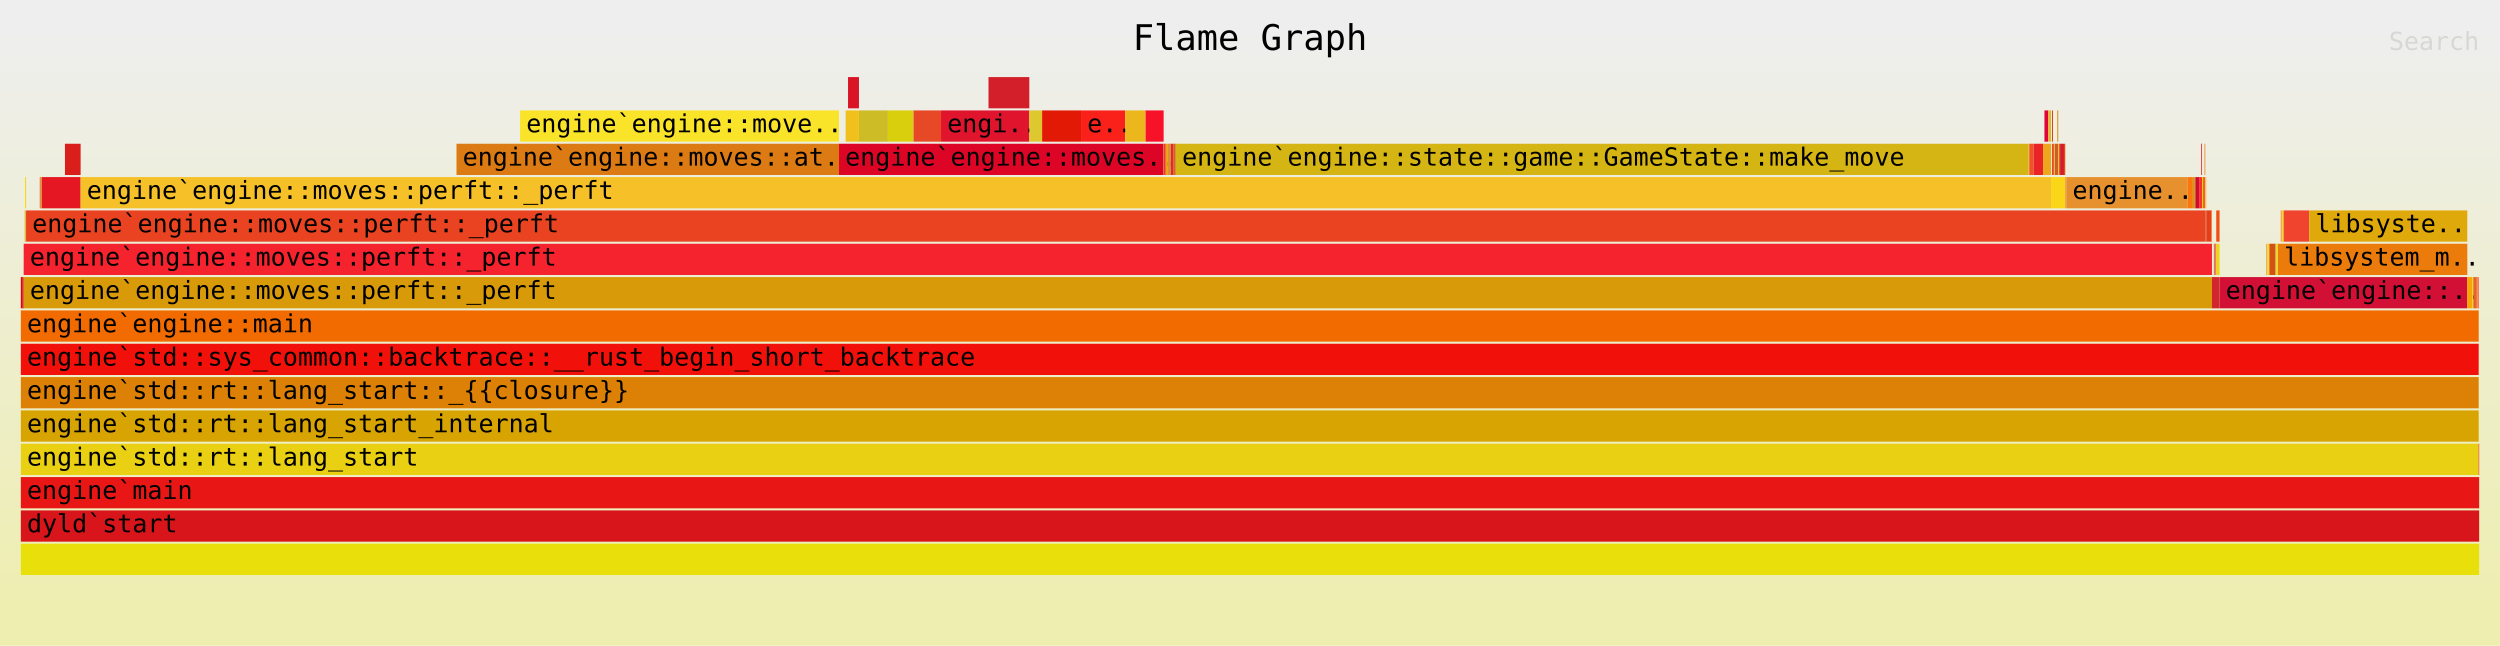
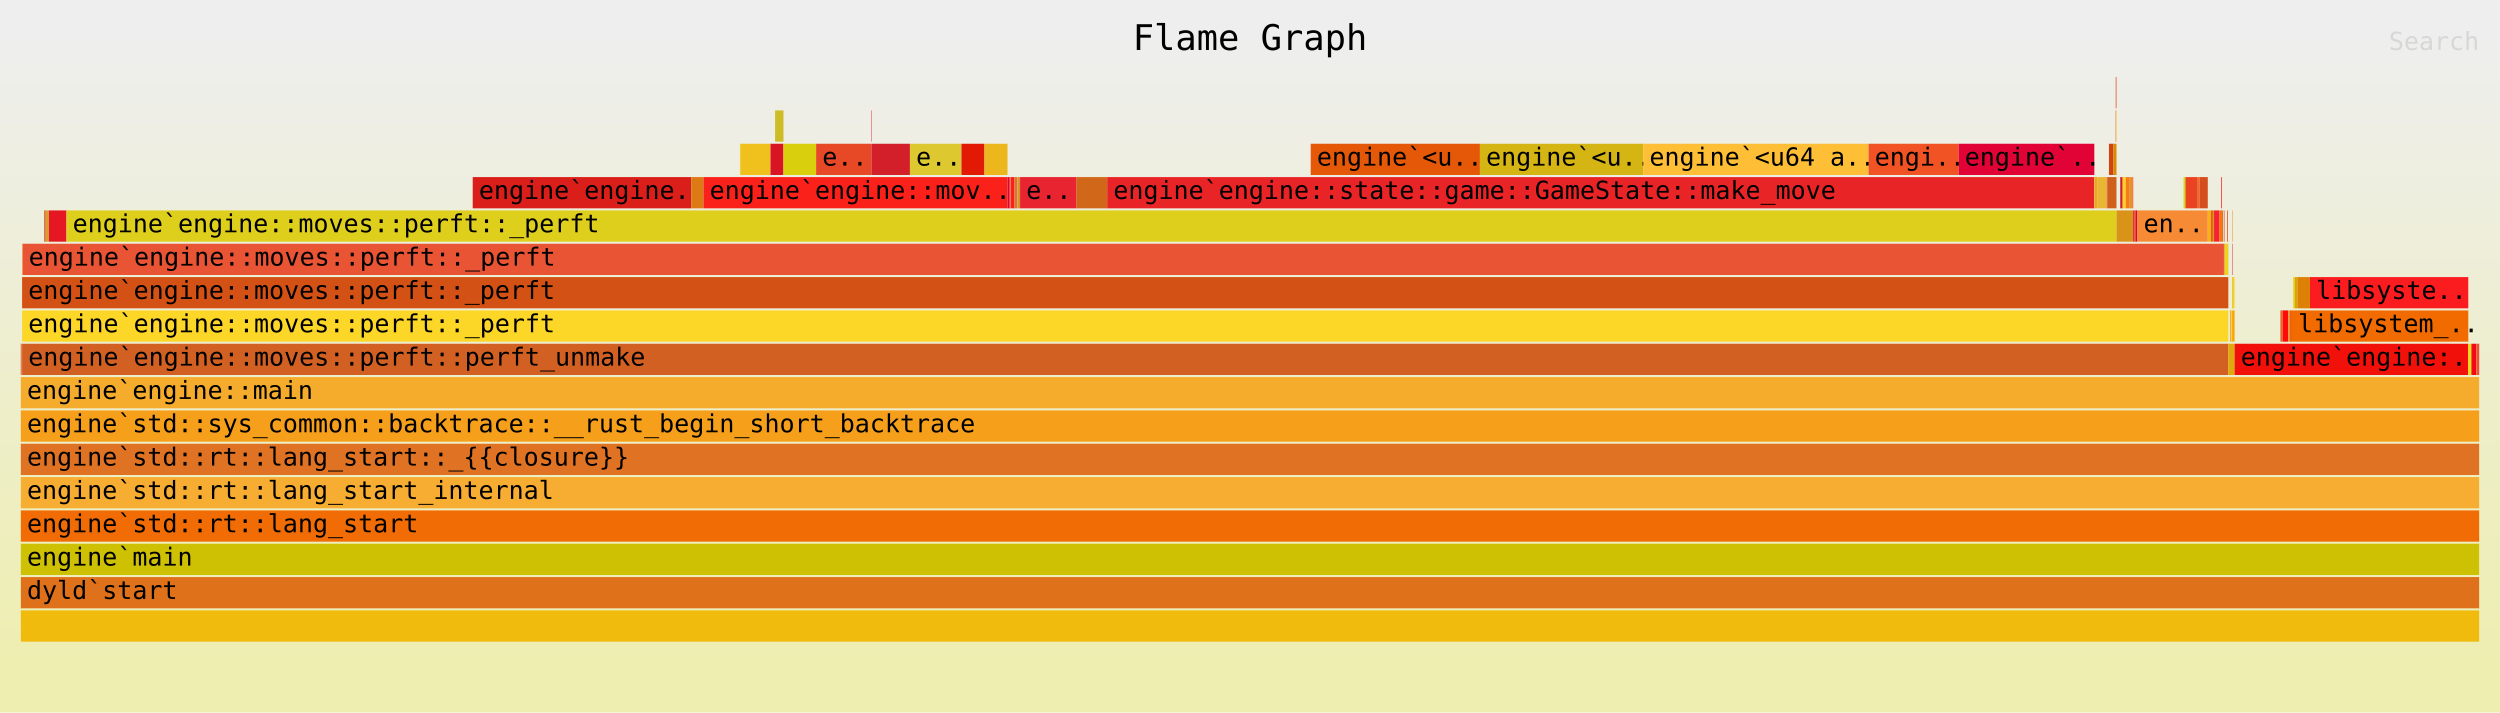
- <svg xmlns="http://www.w3.org/2000/svg" xmlns:ns1="http://github.com/jonhoo/inferno" version="1.1" width="1200" height="310" viewBox="0 0 1200 310">
+ <svg xmlns="http://www.w3.org/2000/svg" xmlns:ns1="http://github.com/jonhoo/inferno" version="1.1" width="1200" height="342" viewBox="0 0 1200 342">
  <defs>
    <linearGradient id="background" y1="0" y2="1" x1="0" x2="0">
      <stop stop-color="#eeeeee" offset="5%" />
      <stop stop-color="#eeeeb0" offset="95%" />
    </linearGradient>
  </defs>
  <style type="text/css">
text { font-family:monospace; font-size:12px }
#title { text-anchor:middle; font-size:17px; }
#matched { text-anchor:end; }
#search { text-anchor:end; opacity:0.1; cursor:pointer; }
#search:hover, #search.show { opacity:1; }
#subtitle { text-anchor:middle; font-color:rgb(160,160,160); }
#unzoom { cursor:pointer; }
#frames &gt; *:hover { stroke:black; stroke-width:0.5; cursor:pointer; }
.hide { display:none; }
.parent { opacity:0.5; }
</style>
-   <rect x="0" y="0" width="100%" height="310" fill="url(#background)" />
+   <rect x="0" y="0" width="100%" height="342" fill="url(#background)" />
  <text id="title" fill="rgb(0,0,0)" x="50%" y="24.00">Flame Graph</text>
-   <text id="details" fill="rgb(0,0,0)" x="10" y="293.00"> </text>
+   <text id="details" fill="rgb(0,0,0)" x="10" y="325.00"> </text>
  <text id="unzoom" class="hide" fill="rgb(0,0,0)" x="10" y="24.00">Reset Zoom</text>
  <text id="search" fill="rgb(0,0,0)" x="1190" y="24.00">Search</text>
-   <text id="matched" fill="rgb(0,0,0)" x="1190" y="293.00"> </text>
-   <svg id="frames" x="10" width="1180" total_samples="5180">
-     <g>
-       <rect x="0%" y="133" width="0.077%" height="15" fill="rgb(227,0,7)" ns1:x="0" ns1:w="4" />
-       <text x="0.25%" y="143.50" />
-     </g>
-     <g>
-       <rect x="0.077%" y="133" width="0.039%" height="15" fill="rgb(217,0,24)" ns1:x="4" ns1:w="2" />
-       <text x="0.327%" y="143.50" />
-     </g>
-     <g>
-       <rect x="0.154%" y="101" width="0.058%" height="15" fill="rgb(221,193,54)" ns1:x="8" ns1:w="3" />
-       <text x="0.404%" y="111.50" />
-     </g>
-     <g>
-       <rect x="0.174%" y="85" width="0.039%" height="15" fill="rgb(248,212,6)" ns1:x="9" ns1:w="2" />
-       <text x="0.424%" y="95.50" />
-     </g>
-     <g>
-       <rect x="0.772%" y="85" width="0.019%" height="15" fill="rgb(208,68,35)" ns1:x="40" ns1:w="1" />
-       <text x="1.022%" y="95.50" />
-     </g>
-     <g>
-       <rect x="0.791%" y="85" width="0.039%" height="15" fill="rgb(232,128,0)" ns1:x="41" ns1:w="2" />
-       <text x="1.042%" y="95.50" />
-     </g>
-     <g>
-       <rect x="0.83%" y="85" width="0.019%" height="15" fill="rgb(207,160,47)" ns1:x="43" ns1:w="1" />
-       <text x="1.08%" y="95.50" />
-     </g>
-     <g>
-       <rect x="0.849%" y="85" width="1.583%" height="15" fill="rgb(228,23,34)" ns1:x="44" ns1:w="82" />
-       <text x="1.099%" y="95.50" />
-     </g>
-     <g>
-       <rect x="1.795%" y="69" width="0.637%" height="15" fill="rgb(218,30,26)" ns1:x="93" ns1:w="33" />
-       <text x="2.045%" y="79.50" />
-     </g>
-     <g>
-       <rect x="17.722%" y="69" width="15.56%" height="15" fill="rgb(220,122,19)" ns1:x="918" ns1:w="806" />
-       <text x="17.972%" y="79.50">engine`engine::moves::at..</text>
-     </g>
-     <g>
-       <rect x="20.309%" y="53" width="12.973%" height="15" fill="rgb(250,228,42)" ns1:x="1052" ns1:w="672" />
-       <text x="20.559%" y="63.50">engine`engine::move..</text>
-     </g>
-     <g>
-       <rect x="33.552%" y="53" width="0.54%" height="15" fill="rgb(240,193,28)" ns1:x="1738" ns1:w="28" />
-       <text x="33.802%" y="63.50" />
-     </g>
-     <g>
-       <rect x="33.649%" y="37" width="0.444%" height="15" fill="rgb(216,20,37)" ns1:x="1743" ns1:w="23" />
-       <text x="33.899%" y="47.50" />
-     </g>
-     <g>
-       <rect x="34.093%" y="53" width="1.178%" height="15" fill="rgb(206,188,39)" ns1:x="1766" ns1:w="61" />
-       <text x="34.343%" y="63.50" />
-     </g>
-     <g>
-       <rect x="35.27%" y="53" width="1.042%" height="15" fill="rgb(217,207,13)" ns1:x="1827" ns1:w="54" />
-       <text x="35.52%" y="63.50" />
-     </g>
-     <g>
-       <rect x="36.313%" y="53" width="1.12%" height="15" fill="rgb(231,73,38)" ns1:x="1881" ns1:w="58" />
-       <text x="36.563%" y="63.50" />
-     </g>
-     <g>
-       <rect x="37.432%" y="53" width="3.591%" height="15" fill="rgb(225,20,46)" ns1:x="1939" ns1:w="186" />
-       <text x="37.682%" y="63.50">engi..</text>
-     </g>
-     <g>
-       <rect x="39.363%" y="37" width="1.66%" height="15" fill="rgb(210,31,41)" ns1:x="2039" ns1:w="86" />
-       <text x="39.613%" y="47.50" />
-     </g>
-     <g>
-       <rect x="41.023%" y="53" width="0.521%" height="15" fill="rgb(221,200,47)" ns1:x="2125" ns1:w="27" />
-       <text x="41.273%" y="63.50" />
-     </g>
-     <g>
-       <rect x="41.544%" y="53" width="1.583%" height="15" fill="rgb(226,26,5)" ns1:x="2152" ns1:w="82" />
-       <text x="41.794%" y="63.50" />
-     </g>
-     <g>
-       <rect x="43.127%" y="53" width="1.795%" height="15" fill="rgb(249,33,26)" ns1:x="2234" ns1:w="93" />
-       <text x="43.377%" y="63.50">e..</text>
-     </g>
-     <g>
-       <rect x="44.923%" y="53" width="0.83%" height="15" fill="rgb(235,183,28)" ns1:x="2327" ns1:w="43" />
-       <text x="45.173%" y="63.50" />
-     </g>
-     <g>
-       <rect x="33.282%" y="69" width="13.205%" height="15" fill="rgb(221,5,38)" ns1:x="1724" ns1:w="684" />
-       <text x="33.532%" y="79.50">engine`engine::moves..</text>
-     </g>
-     <g>
-       <rect x="45.753%" y="53" width="0.734%" height="15" fill="rgb(247,18,42)" ns1:x="2370" ns1:w="38" />
-       <text x="46.003%" y="63.50" />
-     </g>
-     <g>
-       <rect x="46.486%" y="69" width="0.019%" height="15" fill="rgb(241,131,45)" ns1:x="2408" ns1:w="1" />
-       <text x="46.736%" y="79.50" />
-     </g>
-     <g>
-       <rect x="46.506%" y="69" width="0.039%" height="15" fill="rgb(249,31,29)" ns1:x="2409" ns1:w="2" />
-       <text x="46.756%" y="79.50" />
-     </g>
-     <g>
-       <rect x="46.544%" y="69" width="0.039%" height="15" fill="rgb(225,111,53)" ns1:x="2411" ns1:w="2" />
-       <text x="46.794%" y="79.50" />
-     </g>
-     <g>
-       <rect x="46.583%" y="69" width="0.077%" height="15" fill="rgb(238,160,17)" ns1:x="2413" ns1:w="4" />
-       <text x="46.833%" y="79.50" />
-     </g>
-     <g>
-       <rect x="46.66%" y="69" width="0.116%" height="15" fill="rgb(214,148,48)" ns1:x="2417" ns1:w="6" />
-       <text x="46.91%" y="79.50" />
-     </g>
-     <g>
-       <rect x="46.776%" y="69" width="0.097%" height="15" fill="rgb(232,36,49)" ns1:x="2423" ns1:w="5" />
-       <text x="47.026%" y="79.50" />
-     </g>
-     <g>
-       <rect x="46.873%" y="69" width="0.097%" height="15" fill="rgb(209,103,24)" ns1:x="2428" ns1:w="5" />
-       <text x="47.123%" y="79.50" />
-     </g>
-     <g>
-       <rect x="46.969%" y="69" width="0.019%" height="15" fill="rgb(229,88,8)" ns1:x="2433" ns1:w="1" />
-       <text x="47.219%" y="79.50" />
-     </g>
-     <g>
-       <rect x="46.988%" y="69" width="34.691%" height="15" fill="rgb(213,181,19)" ns1:x="2434" ns1:w="1797" />
-       <text x="47.238%" y="79.50">engine`engine::state::game::GameState::make_move</text>
-     </g>
-     <g>
-       <rect x="81.68%" y="69" width="0.019%" height="15" fill="rgb(254,191,54)" ns1:x="4231" ns1:w="1" />
-       <text x="81.93%" y="79.50" />
-     </g>
-     <g>
-       <rect x="81.699%" y="69" width="0.174%" height="15" fill="rgb(241,83,37)" ns1:x="4232" ns1:w="9" />
-       <text x="81.949%" y="79.50" />
-     </g>
-     <g>
-       <rect x="81.873%" y="69" width="0.386%" height="15" fill="rgb(233,36,39)" ns1:x="4241" ns1:w="20" />
-       <text x="82.123%" y="79.50" />
-     </g>
-     <g>
-       <rect x="82.317%" y="53" width="0.154%" height="15" fill="rgb(226,3,54)" ns1:x="4264" ns1:w="8" />
-       <text x="82.567%" y="63.50" />
-     </g>
-     <g>
-       <rect x="2.432%" y="85" width="80.154%" height="15" fill="rgb(245,192,40)" ns1:x="126" ns1:w="4152" />
-       <text x="2.682%" y="95.50">engine`engine::moves::perft::_perft</text>
-     </g>
-     <g>
-       <rect x="82.259%" y="69" width="0.328%" height="15" fill="rgb(238,167,29)" ns1:x="4261" ns1:w="17" />
-       <text x="82.509%" y="79.50" />
-     </g>
-     <g>
-       <rect x="82.471%" y="53" width="0.116%" height="15" fill="rgb(232,182,51)" ns1:x="4272" ns1:w="6" />
-       <text x="82.721%" y="63.50" />
-     </g>
-     <g>
-       <rect x="82.626%" y="69" width="0.039%" height="15" fill="rgb(231,60,39)" ns1:x="4280" ns1:w="2" />
-       <text x="82.876%" y="79.50" />
-     </g>
-     <g>
-       <rect x="82.626%" y="53" width="0.039%" height="15" fill="rgb(208,69,12)" ns1:x="4280" ns1:w="2" />
-       <text x="82.876%" y="63.50" />
-     </g>
-     <g>
-       <rect x="82.664%" y="69" width="0.039%" height="15" fill="rgb(235,93,37)" ns1:x="4282" ns1:w="2" />
-       <text x="82.914%" y="79.50" />
-     </g>
-     <g>
-       <rect x="82.703%" y="69" width="0.019%" height="15" fill="rgb(213,116,39)" ns1:x="4284" ns1:w="1" />
-       <text x="82.953%" y="79.50" />
-     </g>
-     <g>
-       <rect x="82.722%" y="69" width="0.019%" height="15" fill="rgb(222,207,29)" ns1:x="4285" ns1:w="1" />
-       <text x="82.972%" y="79.50" />
-     </g>
-     <g>
-       <rect x="82.741%" y="69" width="0.135%" height="15" fill="rgb(206,96,30)" ns1:x="4286" ns1:w="7" />
-       <text x="82.991%" y="79.50" />
-     </g>
-     <g>
-       <rect x="82.838%" y="53" width="0.039%" height="15" fill="rgb(218,138,4)" ns1:x="4291" ns1:w="2" />
-       <text x="83.088%" y="63.50" />
-     </g>
-     <g>
-       <rect x="82.876%" y="69" width="0.039%" height="15" fill="rgb(250,191,14)" ns1:x="4293" ns1:w="2" />
-       <text x="83.126%" y="79.50" />
-     </g>
-     <g>
-       <rect x="82.915%" y="69" width="0.039%" height="15" fill="rgb(239,60,40)" ns1:x="4295" ns1:w="2" />
-       <text x="83.165%" y="79.50" />
-     </g>
-     <g>
-       <rect x="82.954%" y="69" width="0.116%" height="15" fill="rgb(206,27,48)" ns1:x="4297" ns1:w="6" />
-       <text x="83.204%" y="79.50" />
-     </g>
-     <g>
-       <rect x="83.07%" y="69" width="0.077%" height="15" fill="rgb(225,35,8)" ns1:x="4303" ns1:w="4" />
-       <text x="83.32%" y="79.50" />
-     </g>
-     <g>
-       <rect x="82.587%" y="85" width="0.579%" height="15" fill="rgb(250,213,24)" ns1:x="4278" ns1:w="30" />
-       <text x="82.837%" y="95.50" />
-     </g>
-     <g>
-       <rect x="83.147%" y="69" width="0.019%" height="15" fill="rgb(247,123,22)" ns1:x="4307" ns1:w="1" />
-       <text x="83.397%" y="79.50" />
-     </g>
-     <g>
-       <rect x="83.166%" y="85" width="0.039%" height="15" fill="rgb(231,138,38)" ns1:x="4308" ns1:w="2" />
-       <text x="83.416%" y="95.50" />
-     </g>
-     <g>
-       <rect x="83.205%" y="85" width="4.942%" height="15" fill="rgb(231,145,46)" ns1:x="4310" ns1:w="256" />
-       <text x="83.455%" y="95.50">engine..</text>
-     </g>
-     <g>
-       <rect x="88.147%" y="85" width="0.174%" height="15" fill="rgb(251,118,11)" ns1:x="4566" ns1:w="9" />
-       <text x="88.397%" y="95.50" />
-     </g>
-     <g>
-       <rect x="88.32%" y="85" width="0.116%" height="15" fill="rgb(217,147,25)" ns1:x="4575" ns1:w="6" />
-       <text x="88.57%" y="95.50" />
-     </g>
-     <g>
-       <rect x="88.436%" y="85" width="0.019%" height="15" fill="rgb(247,81,37)" ns1:x="4581" ns1:w="1" />
-       <text x="88.686%" y="95.50" />
-     </g>
-     <g>
-       <rect x="88.456%" y="85" width="0.174%" height="15" fill="rgb(209,12,38)" ns1:x="4582" ns1:w="9" />
-       <text x="88.706%" y="95.50" />
-     </g>
-     <g>
-       <rect x="88.687%" y="69" width="0.019%" height="15" fill="rgb(227,1,9)" ns1:x="4594" ns1:w="1" />
-       <text x="88.937%" y="79.50" />
-     </g>
-     <g>
-       <rect x="88.629%" y="85" width="0.097%" height="15" fill="rgb(248,47,43)" ns1:x="4591" ns1:w="5" />
-       <text x="88.879%" y="95.50" />
-     </g>
-     <g>
-       <rect x="88.707%" y="69" width="0.019%" height="15" fill="rgb(221,10,30)" ns1:x="4595" ns1:w="1" />
-       <text x="88.957%" y="79.50" />
-     </g>
-     <g>
-       <rect x="88.726%" y="85" width="0.039%" height="15" fill="rgb(210,229,1)" ns1:x="4596" ns1:w="2" />
-       <text x="88.976%" y="95.50" />
-     </g>
-     <g>
-       <rect x="88.822%" y="69" width="0.019%" height="15" fill="rgb(222,148,37)" ns1:x="4601" ns1:w="1" />
-       <text x="89.072%" y="79.50" />
-     </g>
-     <g>
-       <rect x="0.212%" y="101" width="88.649%" height="15" fill="rgb(234,67,33)" ns1:x="11" ns1:w="4592" />
-       <text x="0.462%" y="111.50">engine`engine::moves::perft::_perft</text>
-     </g>
-     <g>
-       <rect x="88.764%" y="85" width="0.097%" height="15" fill="rgb(247,98,35)" ns1:x="4598" ns1:w="5" />
-       <text x="89.014%" y="95.50" />
-     </g>
-     <g>
-       <rect x="88.842%" y="69" width="0.019%" height="15" fill="rgb(247,138,52)" ns1:x="4602" ns1:w="1" />
-       <text x="89.092%" y="79.50" />
-     </g>
-     <g>
-       <rect x="88.861%" y="101" width="0.039%" height="15" fill="rgb(213,79,30)" ns1:x="4603" ns1:w="2" />
-       <text x="89.111%" y="111.50" />
-     </g>
-     <g>
-       <rect x="88.88%" y="85" width="0.019%" height="15" fill="rgb(246,177,23)" ns1:x="4604" ns1:w="1" />
-       <text x="89.13%" y="95.50" />
-     </g>
-     <g>
-       <rect x="88.9%" y="101" width="0.212%" height="15" fill="rgb(230,62,27)" ns1:x="4605" ns1:w="11" />
-       <text x="89.15%" y="111.50" />
-     </g>
-     <g>
-       <rect x="0.116%" y="133" width="89.015%" height="15" fill="rgb(216,154,8)" ns1:x="6" ns1:w="4611" />
-       <text x="0.366%" y="143.50">engine`engine::moves::perft::_perft</text>
-     </g>
-     <g>
-       <rect x="0.116%" y="117" width="89.015%" height="15" fill="rgb(244,35,45)" ns1:x="6" ns1:w="4611" />
-       <text x="0.366%" y="127.50">engine`engine::moves::perft::_perft</text>
-     </g>
-     <g>
-       <rect x="89.112%" y="101" width="0.019%" height="15" fill="rgb(251,115,12)" ns1:x="4616" ns1:w="1" />
-       <text x="89.362%" y="111.50" />
-     </g>
-     <g>
-       <rect x="89.209%" y="117" width="0.019%" height="15" fill="rgb(240,54,50)" ns1:x="4621" ns1:w="1" />
-       <text x="89.459%" y="127.50" />
-     </g>
-     <g>
-       <rect x="89.228%" y="117" width="0.039%" height="15" fill="rgb(233,84,52)" ns1:x="4622" ns1:w="2" />
-       <text x="89.478%" y="127.50" />
-     </g>
-     <g>
-       <rect x="89.266%" y="117" width="0.019%" height="15" fill="rgb(207,117,47)" ns1:x="4624" ns1:w="1" />
-       <text x="89.516%" y="127.50" />
-     </g>
-     <g>
-       <rect x="89.286%" y="117" width="0.019%" height="15" fill="rgb(249,43,39)" ns1:x="4625" ns1:w="1" />
-       <text x="89.536%" y="127.50" />
-     </g>
-     <g>
-       <rect x="89.131%" y="133" width="0.309%" height="15" fill="rgb(209,38,44)" ns1:x="4617" ns1:w="16" />
-       <text x="89.381%" y="143.50" />
-     </g>
-     <g>
-       <rect x="89.305%" y="117" width="0.135%" height="15" fill="rgb(236,212,23)" ns1:x="4626" ns1:w="7" />
-       <text x="89.555%" y="127.50" />
-     </g>
-     <g>
-       <rect x="89.305%" y="101" width="0.135%" height="15" fill="rgb(242,79,21)" ns1:x="4626" ns1:w="7" />
-       <text x="89.555%" y="111.50" />
-     </g>
-     <g>
-       <rect x="91.351%" y="117" width="0.019%" height="15" fill="rgb(211,96,35)" ns1:x="4732" ns1:w="1" />
-       <text x="91.601%" y="127.50" />
-     </g>
-     <g>
-       <rect x="91.371%" y="117" width="0.097%" height="15" fill="rgb(253,215,40)" ns1:x="4733" ns1:w="5" />
-       <text x="91.621%" y="127.50" />
-     </g>
-     <g>
-       <rect x="91.467%" y="117" width="0.251%" height="15" fill="rgb(211,81,21)" ns1:x="4738" ns1:w="13" />
-       <text x="91.717%" y="127.50" />
-     </g>
-     <g>
-       <rect x="91.718%" y="117" width="0.019%" height="15" fill="rgb(208,190,38)" ns1:x="4751" ns1:w="1" />
-       <text x="91.968%" y="127.50" />
-     </g>
-     <g>
-       <rect x="91.737%" y="117" width="0.077%" height="15" fill="rgb(235,213,38)" ns1:x="4752" ns1:w="4" />
-       <text x="91.987%" y="127.50" />
-     </g>
-     <g>
-       <rect x="91.93%" y="101" width="0.039%" height="15" fill="rgb(237,122,38)" ns1:x="4762" ns1:w="2" />
-       <text x="92.18%" y="111.50" />
-     </g>
-     <g>
-       <rect x="91.969%" y="101" width="0.077%" height="15" fill="rgb(244,218,35)" ns1:x="4764" ns1:w="4" />
-       <text x="92.219%" y="111.50" />
-     </g>
-     <g>
-       <rect x="92.046%" y="101" width="1.042%" height="15" fill="rgb(240,68,47)" ns1:x="4768" ns1:w="54" />
-       <text x="92.296%" y="111.50" />
-     </g>
-     <g>
-       <rect x="89.44%" y="133" width="10.077%" height="15" fill="rgb(210,16,53)" ns1:x="4633" ns1:w="522" />
-       <text x="89.69%" y="143.50">engine`engine::..</text>
-     </g>
-     <g>
-       <rect x="91.815%" y="117" width="7.703%" height="15" fill="rgb(235,124,12)" ns1:x="4756" ns1:w="399" />
-       <text x="92.065%" y="127.50">libsystem_m..</text>
-     </g>
-     <g>
-       <rect x="93.089%" y="101" width="6.429%" height="15" fill="rgb(224,169,11)" ns1:x="4822" ns1:w="333" />
-       <text x="93.339%" y="111.50">libsyste..</text>
-     </g>
-     <g>
-       <rect x="99.517%" y="133" width="0.193%" height="15" fill="rgb(250,166,2)" ns1:x="5155" ns1:w="10" />
-       <text x="99.767%" y="143.50" />
-     </g>
-     <g>
-       <rect x="99.71%" y="133" width="0.039%" height="15" fill="rgb(242,216,29)" ns1:x="5165" ns1:w="2" />
-       <text x="99.96%" y="143.50" />
-     </g>
-     <g>
-       <rect x="99.749%" y="133" width="0.019%" height="15" fill="rgb(230,116,27)" ns1:x="5167" ns1:w="1" />
-       <text x="99.999%" y="143.50" />
-     </g>
-     <g>
-       <rect x="99.768%" y="133" width="0.116%" height="15" fill="rgb(228,99,48)" ns1:x="5168" ns1:w="6" />
-       <text x="100.018%" y="143.50" />
-     </g>
-     <g>
-       <rect x="99.884%" y="133" width="0.019%" height="15" fill="rgb(253,11,6)" ns1:x="5174" ns1:w="1" />
-       <text x="100.134%" y="143.50" />
-     </g>
-     <g>
-       <rect x="99.903%" y="133" width="0.039%" height="15" fill="rgb(247,143,39)" ns1:x="5175" ns1:w="2" />
-       <text x="100.153%" y="143.50" />
-     </g>
-     <g>
-       <rect x="99.942%" y="133" width="0.019%" height="15" fill="rgb(236,97,10)" ns1:x="5177" ns1:w="1" />
-       <text x="100.192%" y="143.50" />
-     </g>
-     <g>
-       <rect x="0%" y="213" width="99.981%" height="15" fill="rgb(233,208,19)" ns1:x="0" ns1:w="5179" />
-       <text x="0.25%" y="223.50">engine`std::rt::lang_start</text>
-     </g>
-     <g>
-       <rect x="0%" y="197" width="99.981%" height="15" fill="rgb(216,164,2)" ns1:x="0" ns1:w="5179" />
-       <text x="0.25%" y="207.50">engine`std::rt::lang_start_internal</text>
-     </g>
-     <g>
-       <rect x="0%" y="181" width="99.981%" height="15" fill="rgb(220,129,5)" ns1:x="0" ns1:w="5179" />
-       <text x="0.25%" y="191.50">engine`std::rt::lang_start::_{{closure}}</text>
-     </g>
-     <g>
-       <rect x="0%" y="165" width="99.981%" height="15" fill="rgb(242,17,10)" ns1:x="0" ns1:w="5179" />
-       <text x="0.25%" y="175.50">engine`std::sys_common::backtrace::__rust_begin_short_backtrace</text>
-     </g>
-     <g>
-       <rect x="0%" y="149" width="99.981%" height="15" fill="rgb(242,107,0)" ns1:x="0" ns1:w="5179" />
-       <text x="0.25%" y="159.50">engine`engine::main</text>
-     </g>
-     <g>
-       <rect x="99.961%" y="133" width="0.019%" height="15" fill="rgb(251,28,31)" ns1:x="5178" ns1:w="1" />
-       <text x="100.211%" y="143.50" />
-     </g>
-     <g>
-       <rect x="0%" y="261" width="100%" height="15" fill="rgb(233,223,10)" ns1:x="0" ns1:w="5180" />
-       <text x="0.25%" y="271.50" />
-     </g>
-     <g>
-       <rect x="0%" y="245" width="100%" height="15" fill="rgb(215,21,27)" ns1:x="0" ns1:w="5180" />
-       <text x="0.25%" y="255.50">dyld`start</text>
-     </g>
-     <g>
-       <rect x="0%" y="229" width="100%" height="15" fill="rgb(232,23,21)" ns1:x="0" ns1:w="5180" />
-       <text x="0.25%" y="239.50">engine`main</text>
-     </g>
-     <g>
-       <rect x="99.981%" y="213" width="0.019%" height="15" fill="rgb(244,5,23)" ns1:x="5179" ns1:w="1" />
-       <text x="100.231%" y="223.50" />
+   <text id="matched" fill="rgb(0,0,0)" x="1190" y="325.00"> </text>
+   <svg id="frames" x="10" width="1180" total_samples="5870">
+     <g>
+       <rect x="0%" y="165" width="0.017%" height="15" fill="rgb(227,0,7)" ns1:x="0" ns1:w="1" />
+       <text x="0.25%" y="175.50" />
+     </g>
+     <g>
+       <rect x="0.017%" y="165" width="0.017%" height="15" fill="rgb(217,0,24)" ns1:x="1" ns1:w="1" />
+       <text x="0.267%" y="175.50" />
+     </g>
+     <g>
+       <rect x="0.034%" y="165" width="0.017%" height="15" fill="rgb(221,193,54)" ns1:x="2" ns1:w="1" />
+       <text x="0.284%" y="175.50" />
+     </g>
+     <g>
+       <rect x="0.051%" y="117" width="0.017%" height="15" fill="rgb(248,212,6)" ns1:x="3" ns1:w="1" />
+       <text x="0.301%" y="127.50" />
+     </g>
+     <g>
+       <rect x="0.954%" y="101" width="0.051%" height="15" fill="rgb(208,68,35)" ns1:x="56" ns1:w="3" />
+       <text x="1.204%" y="111.50" />
+     </g>
+     <g>
+       <rect x="1.005%" y="101" width="0.051%" height="15" fill="rgb(232,128,0)" ns1:x="59" ns1:w="3" />
+       <text x="1.255%" y="111.50" />
+     </g>
+     <g>
+       <rect x="1.056%" y="101" width="0.085%" height="15" fill="rgb(207,160,47)" ns1:x="62" ns1:w="5" />
+       <text x="1.306%" y="111.50" />
+     </g>
+     <g>
+       <rect x="1.141%" y="101" width="0.716%" height="15" fill="rgb(228,23,34)" ns1:x="67" ns1:w="42" />
+       <text x="1.391%" y="111.50" />
+     </g>
+     <g>
+       <rect x="18.382%" y="85" width="8.893%" height="15" fill="rgb(218,30,26)" ns1:x="1079" ns1:w="522" />
+       <text x="18.632%" y="95.50">engine`engine..</text>
+     </g>
+     <g>
+       <rect x="27.274%" y="85" width="0.494%" height="15" fill="rgb(220,122,19)" ns1:x="1601" ns1:w="29" />
+       <text x="27.524%" y="95.50" />
+     </g>
+     <g>
+       <rect x="29.25%" y="69" width="0.017%" height="15" fill="rgb(250,228,42)" ns1:x="1717" ns1:w="1" />
+       <text x="29.5%" y="79.50" />
+     </g>
+     <g>
+       <rect x="29.267%" y="69" width="1.227%" height="15" fill="rgb(240,193,28)" ns1:x="1718" ns1:w="72" />
+       <text x="29.517%" y="79.50" />
+     </g>
+     <g>
+       <rect x="30.494%" y="69" width="0.528%" height="15" fill="rgb(216,20,37)" ns1:x="1790" ns1:w="31" />
+       <text x="30.744%" y="79.50" />
+     </g>
+     <g>
+       <rect x="30.681%" y="53" width="0.341%" height="15" fill="rgb(206,188,39)" ns1:x="1801" ns1:w="20" />
+       <text x="30.931%" y="63.50" />
+     </g>
+     <g>
+       <rect x="31.022%" y="69" width="1.329%" height="15" fill="rgb(217,207,13)" ns1:x="1821" ns1:w="78" />
+       <text x="31.272%" y="79.50" />
+     </g>
+     <g>
+       <rect x="32.351%" y="69" width="2.249%" height="15" fill="rgb(231,73,38)" ns1:x="1899" ns1:w="132" />
+       <text x="32.601%" y="79.50">e..</text>
+     </g>
+     <g>
+       <rect x="34.583%" y="53" width="0.017%" height="15" fill="rgb(225,20,46)" ns1:x="2030" ns1:w="1" />
+       <text x="34.833%" y="63.50" />
+     </g>
+     <g>
+       <rect x="34.6%" y="69" width="1.567%" height="15" fill="rgb(210,31,41)" ns1:x="2031" ns1:w="92" />
+       <text x="34.85%" y="79.50" />
+     </g>
+     <g>
+       <rect x="36.167%" y="69" width="2.095%" height="15" fill="rgb(221,200,47)" ns1:x="2123" ns1:w="123" />
+       <text x="36.417%" y="79.50">e..</text>
+     </g>
+     <g>
+       <rect x="38.262%" y="69" width="0.937%" height="15" fill="rgb(226,26,5)" ns1:x="2246" ns1:w="55" />
+       <text x="38.512%" y="79.50" />
+     </g>
+     <g>
+       <rect x="27.768%" y="85" width="12.368%" height="15" fill="rgb(249,33,26)" ns1:x="1630" ns1:w="726" />
+       <text x="28.018%" y="95.50">engine`engine::mov..</text>
+     </g>
+     <g>
+       <rect x="39.199%" y="69" width="0.937%" height="15" fill="rgb(235,183,28)" ns1:x="2301" ns1:w="55" />
+       <text x="39.449%" y="79.50" />
+     </g>
+     <g>
+       <rect x="40.136%" y="85" width="0.085%" height="15" fill="rgb(221,5,38)" ns1:x="2356" ns1:w="5" />
+       <text x="40.386%" y="95.50" />
+     </g>
+     <g>
+       <rect x="40.221%" y="85" width="0.034%" height="15" fill="rgb(247,18,42)" ns1:x="2361" ns1:w="2" />
+       <text x="40.471%" y="95.50" />
+     </g>
+     <g>
+       <rect x="40.255%" y="85" width="0.017%" height="15" fill="rgb(241,131,45)" ns1:x="2363" ns1:w="1" />
+       <text x="40.505%" y="95.50" />
+     </g>
+     <g>
+       <rect x="40.273%" y="85" width="0.136%" height="15" fill="rgb(249,31,29)" ns1:x="2364" ns1:w="8" />
+       <text x="40.523%" y="95.50" />
+     </g>
+     <g>
+       <rect x="40.409%" y="85" width="0.119%" height="15" fill="rgb(225,111,53)" ns1:x="2372" ns1:w="7" />
+       <text x="40.659%" y="95.50" />
+     </g>
+     <g>
+       <rect x="40.528%" y="85" width="0.017%" height="15" fill="rgb(238,160,17)" ns1:x="2379" ns1:w="1" />
+       <text x="40.778%" y="95.50" />
+     </g>
+     <g>
+       <rect x="40.545%" y="85" width="0.102%" height="15" fill="rgb(214,148,48)" ns1:x="2380" ns1:w="6" />
+       <text x="40.795%" y="95.50" />
+     </g>
+     <g>
+       <rect x="40.647%" y="85" width="2.3%" height="15" fill="rgb(232,36,49)" ns1:x="2386" ns1:w="135" />
+       <text x="40.897%" y="95.50">e..</text>
+     </g>
+     <g>
+       <rect x="42.947%" y="85" width="1.244%" height="15" fill="rgb(209,103,24)" ns1:x="2521" ns1:w="73" />
+       <text x="43.197%" y="95.50" />
+     </g>
+     <g>
+       <rect x="52.47%" y="69" width="6.883%" height="15" fill="rgb(229,88,8)" ns1:x="3080" ns1:w="404" />
+       <text x="52.72%" y="79.50">engine`&lt;u..</text>
+     </g>
+     <g>
+       <rect x="59.353%" y="69" width="6.644%" height="15" fill="rgb(213,181,19)" ns1:x="3484" ns1:w="390" />
+       <text x="59.603%" y="79.50">engine`&lt;u..</text>
+     </g>
+     <g>
+       <rect x="65.997%" y="69" width="9.165%" height="15" fill="rgb(254,191,54)" ns1:x="3874" ns1:w="538" />
+       <text x="66.247%" y="79.50">engine`&lt;u64 a..</text>
+     </g>
+     <g>
+       <rect x="75.162%" y="69" width="3.663%" height="15" fill="rgb(241,83,37)" ns1:x="4412" ns1:w="215" />
+       <text x="75.412%" y="79.50">engi..</text>
+     </g>
+     <g>
+       <rect x="44.191%" y="85" width="40.153%" height="15" fill="rgb(233,36,39)" ns1:x="2594" ns1:w="2357" />
+       <text x="44.441%" y="95.50">engine`engine::state::game::GameState::make_move</text>
+     </g>
+     <g>
+       <rect x="78.825%" y="69" width="5.52%" height="15" fill="rgb(226,3,54)" ns1:x="4627" ns1:w="324" />
+       <text x="79.075%" y="79.50">engine`..</text>
+     </g>
+     <g>
+       <rect x="84.344%" y="85" width="0.017%" height="15" fill="rgb(245,192,40)" ns1:x="4951" ns1:w="1" />
+       <text x="84.594%" y="95.50" />
+     </g>
+     <g>
+       <rect x="84.361%" y="85" width="0.102%" height="15" fill="rgb(238,167,29)" ns1:x="4952" ns1:w="6" />
+       <text x="84.611%" y="95.50" />
+     </g>
+     <g>
+       <rect x="84.463%" y="85" width="0.392%" height="15" fill="rgb(232,182,51)" ns1:x="4958" ns1:w="23" />
+       <text x="84.713%" y="95.50" />
+     </g>
+     <g>
+       <rect x="84.855%" y="85" width="0.034%" height="15" fill="rgb(231,60,39)" ns1:x="4981" ns1:w="2" />
+       <text x="85.105%" y="95.50" />
+     </g>
+     <g>
+       <rect x="84.94%" y="69" width="0.187%" height="15" fill="rgb(208,69,12)" ns1:x="4986" ns1:w="11" />
+       <text x="85.19%" y="79.50" />
+     </g>
+     <g>
+       <rect x="85.213%" y="53" width="0.017%" height="15" fill="rgb(235,93,37)" ns1:x="5002" ns1:w="1" />
+       <text x="85.463%" y="63.50" />
+     </g>
+     <g>
+       <rect x="85.213%" y="37" width="0.017%" height="15" fill="rgb(213,116,39)" ns1:x="5002" ns1:w="1" />
+       <text x="85.463%" y="47.50" />
+     </g>
+     <g>
+       <rect x="1.857%" y="101" width="83.39%" height="15" fill="rgb(222,207,29)" ns1:x="109" ns1:w="4895" />
+       <text x="2.107%" y="111.50">engine`engine::moves::perft::_perft</text>
+     </g>
+     <g>
+       <rect x="84.889%" y="85" width="0.358%" height="15" fill="rgb(206,96,30)" ns1:x="4983" ns1:w="21" />
+       <text x="85.139%" y="95.50" />
+     </g>
+     <g>
+       <rect x="85.128%" y="69" width="0.119%" height="15" fill="rgb(218,138,4)" ns1:x="4997" ns1:w="7" />
+       <text x="85.378%" y="79.50" />
+     </g>
+     <g>
+       <rect x="85.23%" y="53" width="0.017%" height="15" fill="rgb(250,191,14)" ns1:x="5003" ns1:w="1" />
+       <text x="85.48%" y="63.50" />
+     </g>
+     <g>
+       <rect x="85.23%" y="37" width="0.017%" height="15" fill="rgb(239,60,40)" ns1:x="5003" ns1:w="1" />
+       <text x="85.48%" y="47.50" />
+     </g>
+     <g>
+       <rect x="85.4%" y="85" width="0.085%" height="15" fill="rgb(206,27,48)" ns1:x="5013" ns1:w="5" />
+       <text x="85.65%" y="95.50" />
+     </g>
+     <g>
+       <rect x="85.486%" y="85" width="0.017%" height="15" fill="rgb(225,35,8)" ns1:x="5018" ns1:w="1" />
+       <text x="85.736%" y="95.50" />
+     </g>
+     <g>
+       <rect x="85.503%" y="85" width="0.119%" height="15" fill="rgb(250,213,24)" ns1:x="5019" ns1:w="7" />
+       <text x="85.753%" y="95.50" />
+     </g>
+     <g>
+       <rect x="85.622%" y="85" width="0.136%" height="15" fill="rgb(247,123,22)" ns1:x="5026" ns1:w="8" />
+       <text x="85.872%" y="95.50" />
+     </g>
+     <g>
+       <rect x="85.758%" y="85" width="0.034%" height="15" fill="rgb(231,138,38)" ns1:x="5034" ns1:w="2" />
+       <text x="86.008%" y="95.50" />
+     </g>
+     <g>
+       <rect x="85.792%" y="85" width="0.085%" height="15" fill="rgb(231,145,46)" ns1:x="5036" ns1:w="5" />
+       <text x="86.042%" y="95.50" />
+     </g>
+     <g>
+       <rect x="85.877%" y="85" width="0.017%" height="15" fill="rgb(251,118,11)" ns1:x="5041" ns1:w="1" />
+       <text x="86.127%" y="95.50" />
+     </g>
+     <g>
+       <rect x="85.247%" y="101" width="0.681%" height="15" fill="rgb(217,147,25)" ns1:x="5004" ns1:w="40" />
+       <text x="85.497%" y="111.50" />
+     </g>
+     <g>
+       <rect x="85.894%" y="85" width="0.034%" height="15" fill="rgb(247,81,37)" ns1:x="5042" ns1:w="2" />
+       <text x="86.144%" y="95.50" />
+     </g>
+     <g>
+       <rect x="85.928%" y="101" width="0.034%" height="15" fill="rgb(209,12,38)" ns1:x="5044" ns1:w="2" />
+       <text x="86.178%" y="111.50" />
+     </g>
+     <g>
+       <rect x="85.963%" y="101" width="0.017%" height="15" fill="rgb(227,1,9)" ns1:x="5046" ns1:w="1" />
+       <text x="86.213%" y="111.50" />
+     </g>
+     <g>
+       <rect x="85.98%" y="101" width="0.051%" height="15" fill="rgb(248,47,43)" ns1:x="5047" ns1:w="3" />
+       <text x="86.23%" y="111.50" />
+     </g>
+     <g>
+       <rect x="86.031%" y="101" width="0.068%" height="15" fill="rgb(221,10,30)" ns1:x="5050" ns1:w="4" />
+       <text x="86.281%" y="111.50" />
+     </g>
+     <g>
+       <rect x="87.973%" y="85" width="0.051%" height="15" fill="rgb(210,229,1)" ns1:x="5164" ns1:w="3" />
+       <text x="88.223%" y="95.50" />
+     </g>
+     <g>
+       <rect x="88.024%" y="85" width="0.051%" height="15" fill="rgb(222,148,37)" ns1:x="5167" ns1:w="3" />
+       <text x="88.274%" y="95.50" />
+     </g>
+     <g>
+       <rect x="88.075%" y="85" width="0.477%" height="15" fill="rgb(234,67,33)" ns1:x="5170" ns1:w="28" />
+       <text x="88.325%" y="95.50" />
+     </g>
+     <g>
+       <rect x="88.552%" y="85" width="0.068%" height="15" fill="rgb(247,98,35)" ns1:x="5198" ns1:w="4" />
+       <text x="88.802%" y="95.50" />
+     </g>
+     <g>
+       <rect x="86.099%" y="101" width="2.862%" height="15" fill="rgb(247,138,52)" ns1:x="5054" ns1:w="168" />
+       <text x="86.349%" y="111.50">en..</text>
+     </g>
+     <g>
+       <rect x="88.62%" y="85" width="0.341%" height="15" fill="rgb(213,79,30)" ns1:x="5202" ns1:w="20" />
+       <text x="88.87%" y="95.50" />
+     </g>
+     <g>
+       <rect x="88.961%" y="101" width="0.136%" height="15" fill="rgb(246,177,23)" ns1:x="5222" ns1:w="8" />
+       <text x="89.211%" y="111.50" />
+     </g>
+     <g>
+       <rect x="89.097%" y="101" width="0.068%" height="15" fill="rgb(230,62,27)" ns1:x="5230" ns1:w="4" />
+       <text x="89.347%" y="111.50" />
+     </g>
+     <g>
+       <rect x="89.165%" y="101" width="0.051%" height="15" fill="rgb(216,154,8)" ns1:x="5234" ns1:w="3" />
+       <text x="89.415%" y="111.50" />
+     </g>
+     <g>
+       <rect x="89.216%" y="101" width="0.222%" height="15" fill="rgb(244,35,45)" ns1:x="5237" ns1:w="13" />
+       <text x="89.466%" y="111.50" />
+     </g>
+     <g>
+       <rect x="89.438%" y="101" width="0.102%" height="15" fill="rgb(251,115,12)" ns1:x="5250" ns1:w="6" />
+       <text x="89.688%" y="111.50" />
+     </g>
+     <g>
+       <rect x="89.506%" y="85" width="0.034%" height="15" fill="rgb(240,54,50)" ns1:x="5254" ns1:w="2" />
+       <text x="89.756%" y="95.50" />
+     </g>
+     <g>
+       <rect x="0.068%" y="117" width="89.523%" height="15" fill="rgb(233,84,52)" ns1:x="4" ns1:w="5255" />
+       <text x="0.318%" y="127.50">engine`engine::moves::perft::_perft</text>
+     </g>
+     <g>
+       <rect x="89.54%" y="101" width="0.051%" height="15" fill="rgb(207,117,47)" ns1:x="5256" ns1:w="3" />
+       <text x="89.79%" y="111.50" />
+     </g>
+     <g>
+       <rect x="89.591%" y="117" width="0.051%" height="15" fill="rgb(249,43,39)" ns1:x="5259" ns1:w="3" />
+       <text x="89.841%" y="127.50" />
+     </g>
+     <g>
+       <rect x="89.625%" y="101" width="0.017%" height="15" fill="rgb(209,38,44)" ns1:x="5261" ns1:w="1" />
+       <text x="89.875%" y="111.50" />
+     </g>
+     <g>
+       <rect x="89.642%" y="117" width="0.136%" height="15" fill="rgb(236,212,23)" ns1:x="5262" ns1:w="8" />
+       <text x="89.892%" y="127.50" />
+     </g>
+     <g>
+       <rect x="89.745%" y="101" width="0.034%" height="15" fill="rgb(242,79,21)" ns1:x="5268" ns1:w="2" />
+       <text x="89.995%" y="111.50" />
+     </g>
+     <g>
+       <rect x="0.051%" y="165" width="89.745%" height="15" fill="rgb(211,96,35)" ns1:x="3" ns1:w="5268" />
+       <text x="0.301%" y="175.50">engine`engine::moves::perft::perft_unmake</text>
+     </g>
+     <g>
+       <rect x="0.051%" y="149" width="89.745%" height="15" fill="rgb(253,215,40)" ns1:x="3" ns1:w="5268" />
+       <text x="0.301%" y="159.50">engine`engine::moves::perft::_perft</text>
+     </g>
+     <g>
+       <rect x="0.051%" y="133" width="89.745%" height="15" fill="rgb(211,81,21)" ns1:x="3" ns1:w="5268" />
+       <text x="0.301%" y="143.50">engine`engine::moves::perft::_perft</text>
+     </g>
+     <g>
+       <rect x="89.778%" y="117" width="0.017%" height="15" fill="rgb(208,190,38)" ns1:x="5270" ns1:w="1" />
+       <text x="90.028%" y="127.50" />
+     </g>
+     <g>
+       <rect x="89.864%" y="149" width="0.017%" height="15" fill="rgb(235,213,38)" ns1:x="5275" ns1:w="1" />
+       <text x="90.114%" y="159.50" />
+     </g>
+     <g>
+       <rect x="89.881%" y="149" width="0.034%" height="15" fill="rgb(237,122,38)" ns1:x="5276" ns1:w="2" />
+       <text x="90.131%" y="159.50" />
+     </g>
+     <g>
+       <rect x="89.915%" y="149" width="0.034%" height="15" fill="rgb(244,218,35)" ns1:x="5278" ns1:w="2" />
+       <text x="90.165%" y="159.50" />
+     </g>
+     <g>
+       <rect x="89.949%" y="133" width="0.017%" height="15" fill="rgb(240,68,47)" ns1:x="5280" ns1:w="1" />
+       <text x="90.199%" y="143.50" />
+     </g>
+     <g>
+       <rect x="89.949%" y="117" width="0.017%" height="15" fill="rgb(210,16,53)" ns1:x="5280" ns1:w="1" />
+       <text x="90.199%" y="127.50" />
+     </g>
+     <g>
+       <rect x="89.949%" y="101" width="0.017%" height="15" fill="rgb(235,124,12)" ns1:x="5280" ns1:w="1" />
+       <text x="90.199%" y="111.50" />
+     </g>
+     <g>
+       <rect x="89.796%" y="165" width="0.256%" height="15" fill="rgb(224,169,11)" ns1:x="5271" ns1:w="15" />
+       <text x="90.046%" y="175.50" />
+     </g>
+     <g>
+       <rect x="89.949%" y="149" width="0.102%" height="15" fill="rgb(250,166,2)" ns1:x="5280" ns1:w="6" />
+       <text x="90.199%" y="159.50" />
+     </g>
+     <g>
+       <rect x="89.966%" y="133" width="0.085%" height="15" fill="rgb(242,216,29)" ns1:x="5281" ns1:w="5" />
+       <text x="90.216%" y="143.50" />
+     </g>
+     <g>
+       <rect x="91.908%" y="149" width="0.017%" height="15" fill="rgb(230,116,27)" ns1:x="5395" ns1:w="1" />
+       <text x="92.158%" y="159.50" />
+     </g>
+     <g>
+       <rect x="91.925%" y="149" width="0.085%" height="15" fill="rgb(228,99,48)" ns1:x="5396" ns1:w="5" />
+       <text x="92.175%" y="159.50" />
+     </g>
+     <g>
+       <rect x="92.01%" y="149" width="0.222%" height="15" fill="rgb(253,11,6)" ns1:x="5401" ns1:w="13" />
+       <text x="92.26%" y="159.50" />
+     </g>
+     <g>
+       <rect x="92.232%" y="149" width="0.051%" height="15" fill="rgb(247,143,39)" ns1:x="5414" ns1:w="3" />
+       <text x="92.482%" y="159.50" />
+     </g>
+     <g>
+       <rect x="92.283%" y="149" width="0.102%" height="15" fill="rgb(236,97,10)" ns1:x="5417" ns1:w="6" />
+       <text x="92.533%" y="159.50" />
+     </g>
+     <g>
+       <rect x="92.436%" y="133" width="0.068%" height="15" fill="rgb(233,208,19)" ns1:x="5426" ns1:w="4" />
+       <text x="92.686%" y="143.50" />
+     </g>
+     <g>
+       <rect x="92.504%" y="133" width="0.102%" height="15" fill="rgb(216,164,2)" ns1:x="5430" ns1:w="6" />
+       <text x="92.754%" y="143.50" />
+     </g>
+     <g>
+       <rect x="92.606%" y="133" width="0.511%" height="15" fill="rgb(220,129,5)" ns1:x="5436" ns1:w="30" />
+       <text x="92.856%" y="143.50" />
+     </g>
+     <g>
+       <rect x="90.051%" y="165" width="9.506%" height="15" fill="rgb(242,17,10)" ns1:x="5286" ns1:w="558" />
+       <text x="90.301%" y="175.50">engine`engine:..</text>
+     </g>
+     <g>
+       <rect x="92.385%" y="149" width="7.172%" height="15" fill="rgb(242,107,0)" ns1:x="5423" ns1:w="421" />
+       <text x="92.635%" y="159.50">libsystem_..</text>
+     </g>
+     <g>
+       <rect x="93.118%" y="133" width="6.439%" height="15" fill="rgb(251,28,31)" ns1:x="5466" ns1:w="378" />
+       <text x="93.368%" y="143.50">libsyste..</text>
+     </g>
+     <g>
+       <rect x="99.557%" y="165" width="0.119%" height="15" fill="rgb(233,223,10)" ns1:x="5844" ns1:w="7" />
+       <text x="99.807%" y="175.50" />
+     </g>
+     <g>
+       <rect x="99.676%" y="165" width="0.017%" height="15" fill="rgb(215,21,27)" ns1:x="5851" ns1:w="1" />
+       <text x="99.926%" y="175.50" />
+     </g>
+     <g>
+       <rect x="99.693%" y="165" width="0.017%" height="15" fill="rgb(232,23,21)" ns1:x="5852" ns1:w="1" />
+       <text x="99.943%" y="175.50" />
+     </g>
+     <g>
+       <rect x="99.71%" y="165" width="0.17%" height="15" fill="rgb(244,5,23)" ns1:x="5853" ns1:w="10" />
+       <text x="99.96%" y="175.50" />
+     </g>
+     <g>
+       <rect x="99.881%" y="165" width="0.017%" height="15" fill="rgb(226,81,46)" ns1:x="5863" ns1:w="1" />
+       <text x="100.131%" y="175.50" />
+     </g>
+     <g>
+       <rect x="99.898%" y="165" width="0.051%" height="15" fill="rgb(247,70,30)" ns1:x="5864" ns1:w="3" />
+       <text x="100.148%" y="175.50" />
+     </g>
+     <g>
+       <rect x="99.949%" y="165" width="0.017%" height="15" fill="rgb(212,68,19)" ns1:x="5867" ns1:w="1" />
+       <text x="100.199%" y="175.50" />
+     </g>
+     <g>
+       <rect x="0%" y="293" width="100%" height="15" fill="rgb(240,187,13)" ns1:x="0" ns1:w="5870" />
+       <text x="0.25%" y="303.50" />
+     </g>
+     <g>
+       <rect x="0%" y="277" width="100%" height="15" fill="rgb(223,113,26)" ns1:x="0" ns1:w="5870" />
+       <text x="0.25%" y="287.50">dyld`start</text>
+     </g>
+     <g>
+       <rect x="0%" y="261" width="100%" height="15" fill="rgb(206,192,2)" ns1:x="0" ns1:w="5870" />
+       <text x="0.25%" y="271.50">engine`main</text>
+     </g>
+     <g>
+       <rect x="0%" y="245" width="100%" height="15" fill="rgb(241,108,4)" ns1:x="0" ns1:w="5870" />
+       <text x="0.25%" y="255.50">engine`std::rt::lang_start</text>
+     </g>
+     <g>
+       <rect x="0%" y="229" width="100%" height="15" fill="rgb(247,173,49)" ns1:x="0" ns1:w="5870" />
+       <text x="0.25%" y="239.50">engine`std::rt::lang_start_internal</text>
+     </g>
+     <g>
+       <rect x="0%" y="213" width="100%" height="15" fill="rgb(224,114,35)" ns1:x="0" ns1:w="5870" />
+       <text x="0.25%" y="223.50">engine`std::rt::lang_start::_{{closure}}</text>
+     </g>
+     <g>
+       <rect x="0%" y="197" width="100%" height="15" fill="rgb(245,159,27)" ns1:x="0" ns1:w="5870" />
+       <text x="0.25%" y="207.50">engine`std::sys_common::backtrace::__rust_begin_short_backtrace</text>
+     </g>
+     <g>
+       <rect x="0%" y="181" width="100%" height="15" fill="rgb(245,172,44)" ns1:x="0" ns1:w="5870" />
+       <text x="0.25%" y="191.50">engine`engine::main</text>
+     </g>
+     <g>
+       <rect x="99.966%" y="165" width="0.034%" height="15" fill="rgb(236,23,11)" ns1:x="5868" ns1:w="2" />
+       <text x="100.216%" y="175.50" />
    </g>
  </svg>
</svg>
